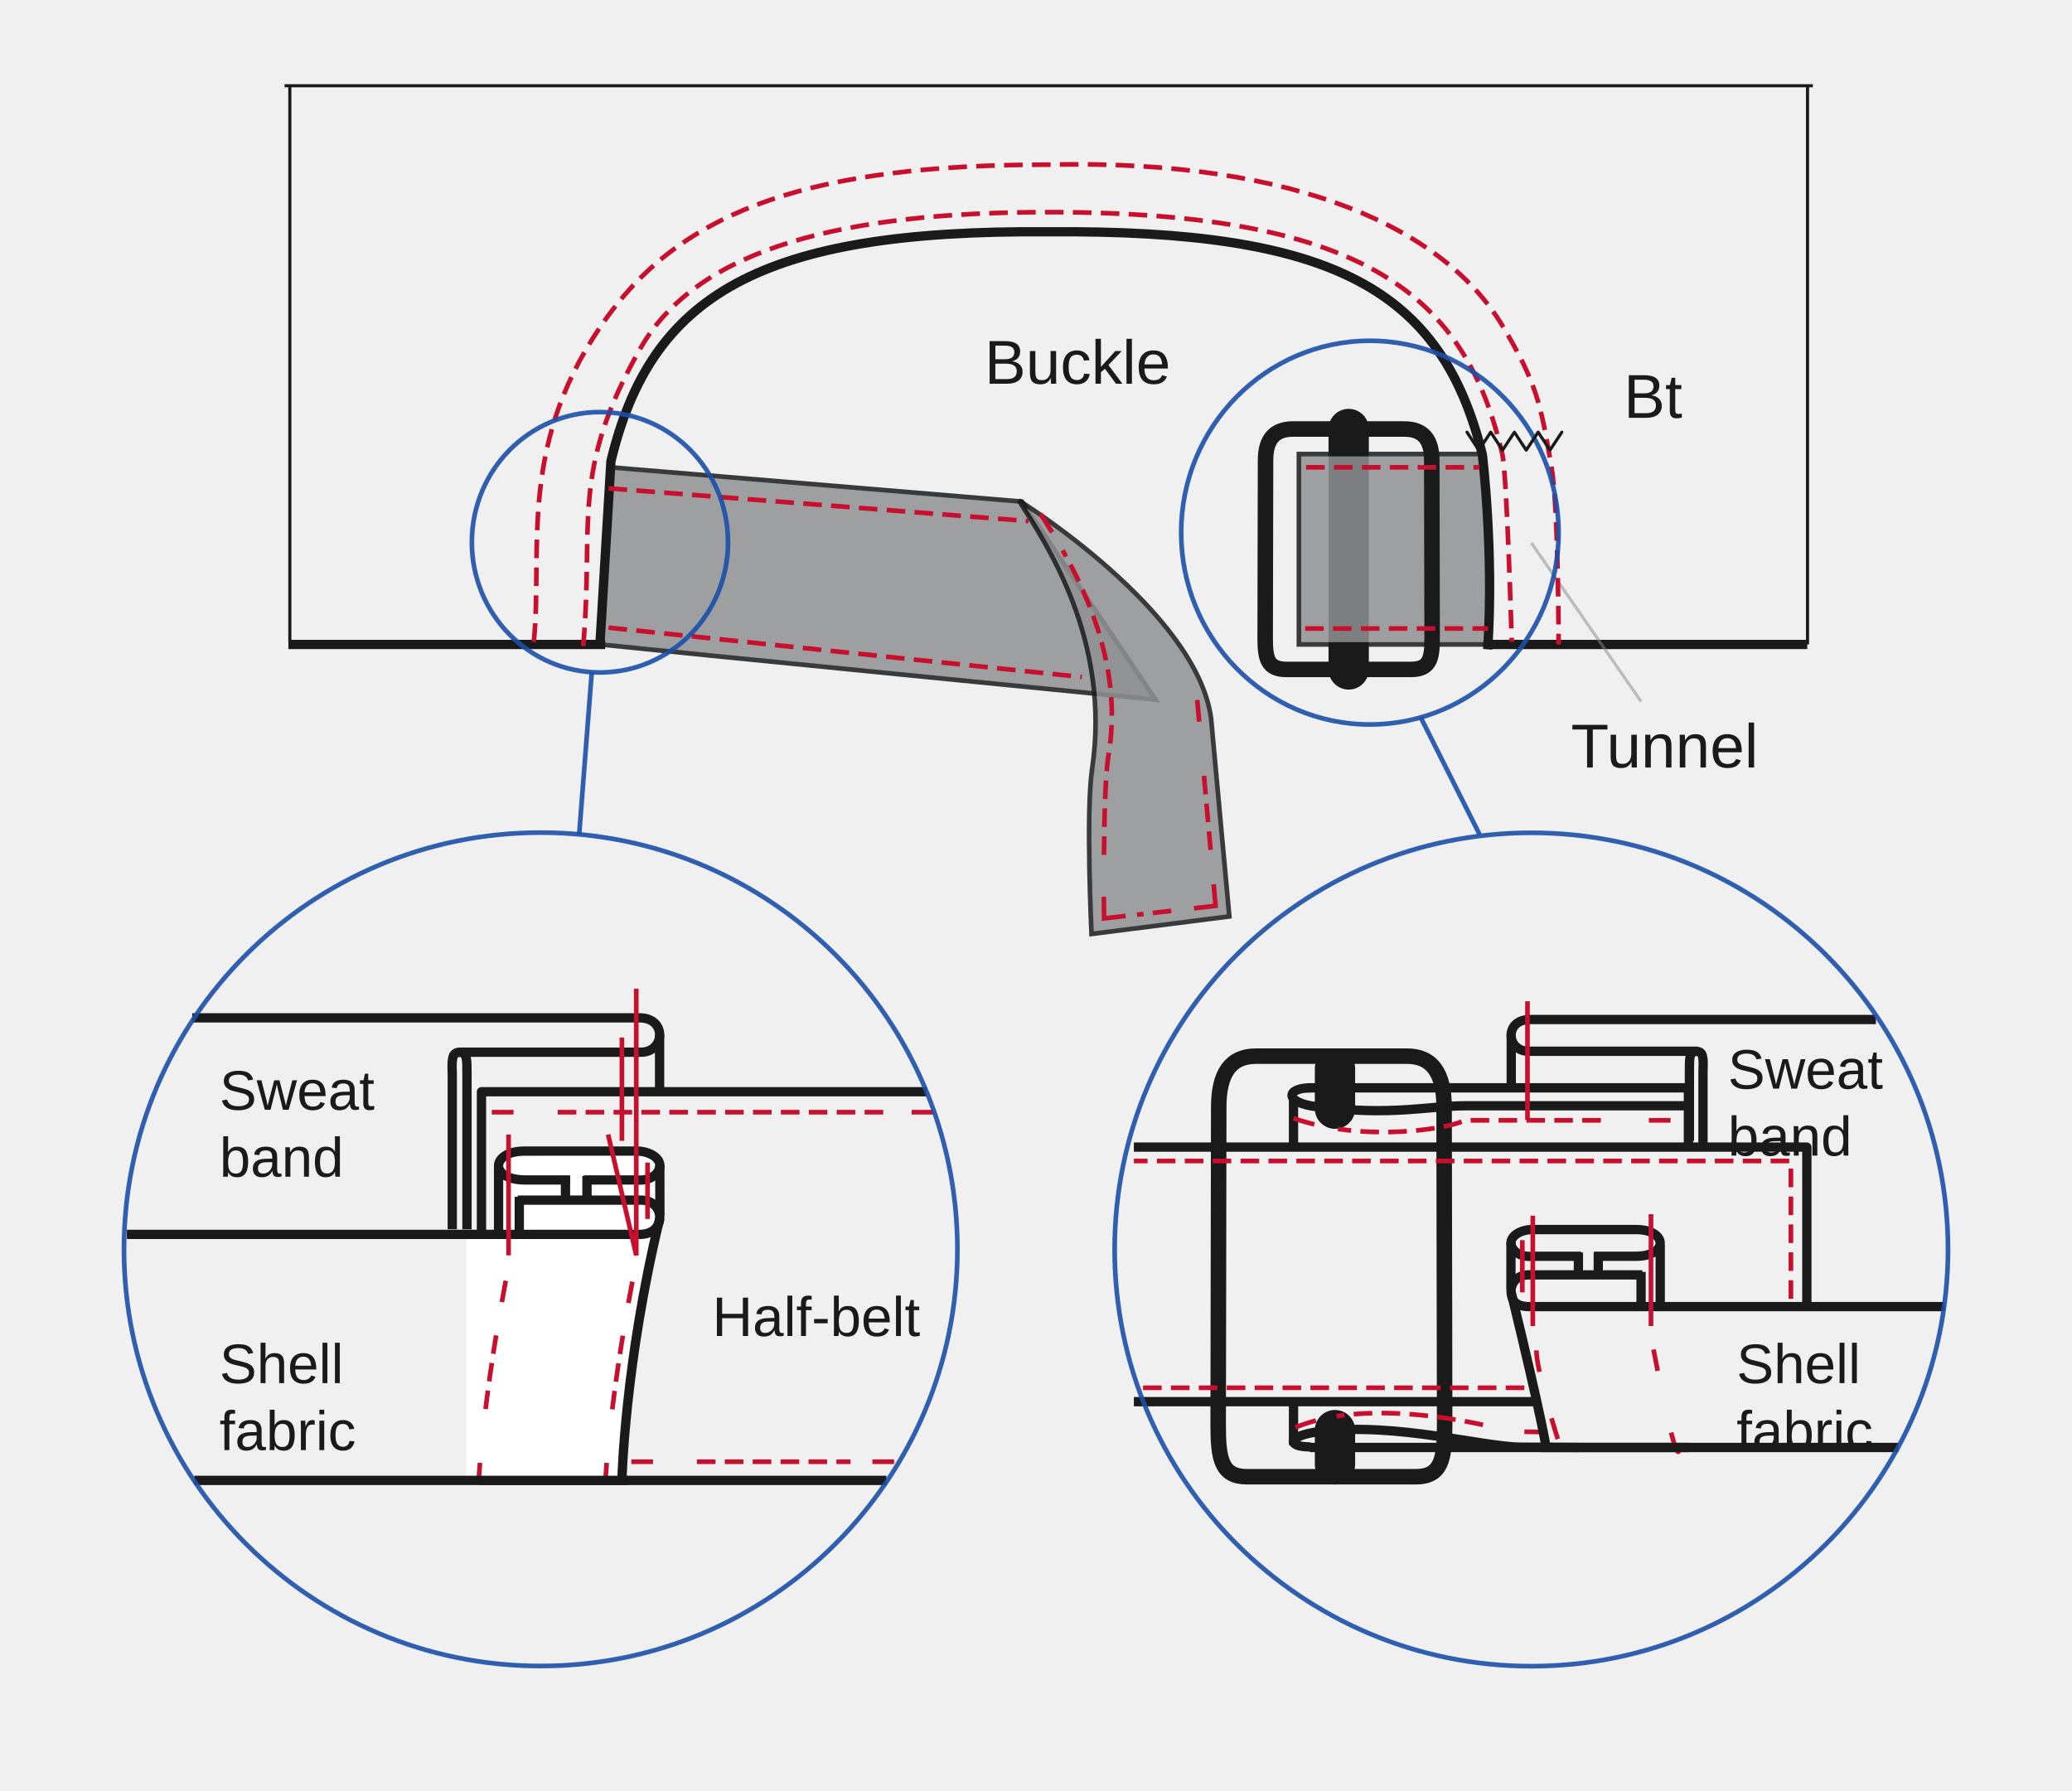
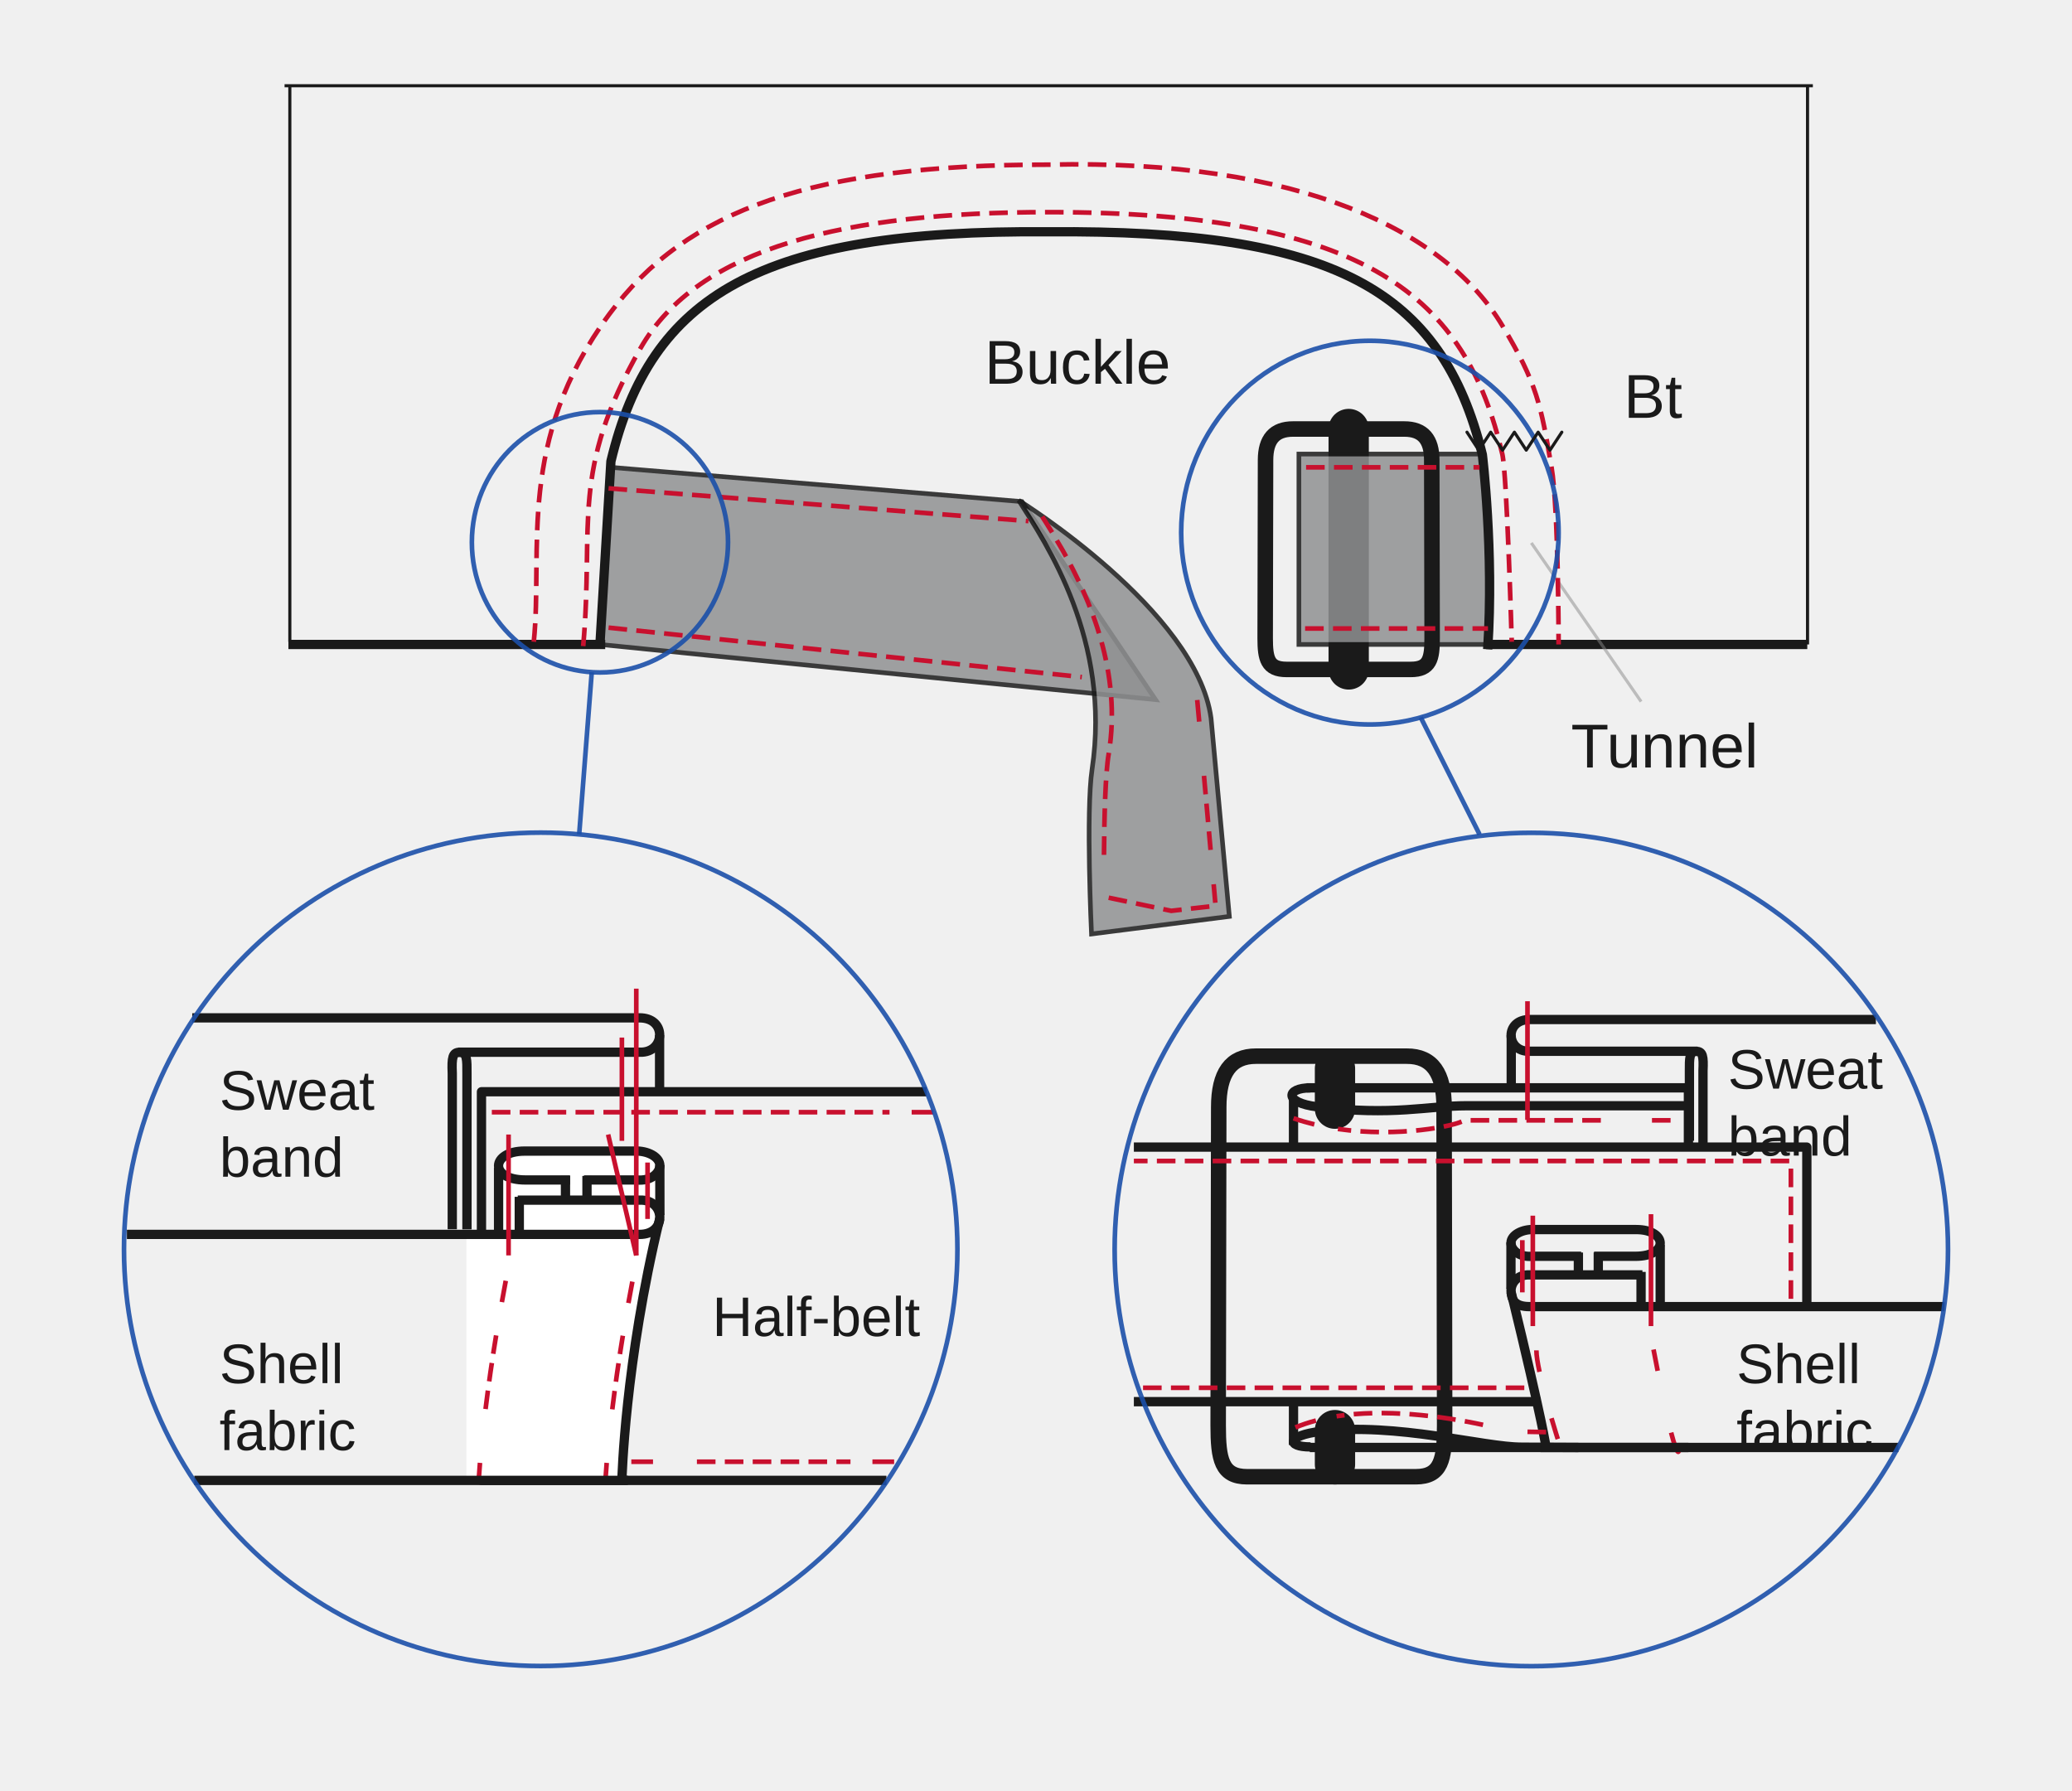
<svg xmlns="http://www.w3.org/2000/svg" viewBox="11.60 0.00 334.21 288.76">
  <g id="role-break_line" data-role="break_line">
    <path d="M 303.15 103.95 L 303.15 13.83" style="stroke:#1A1A1A;stroke-width:0.5;stroke-dasharray:none;fill:none;stroke-linecap:butt;opacity:1" data-role="break_line" data-elem-key="77adea6bac4ff10a" data-group-key="break_line|#1a1a1a|none|0.8|false" />
    <path d="M 304.01 13.83 L 57.50 13.83" style="stroke:#1A1A1A;stroke-width:0.5;stroke-dasharray:none;fill:none;stroke-linecap:butt;opacity:1" data-role="break_line" data-elem-key="9b8b0190c09ba56f" data-group-key="break_line|#1a1a1a|none|0.8|false" />
    <path d="M 58.35 13.83 L 58.35 103.52" style="stroke:#1A1A1A;stroke-width:0.5;stroke-dasharray:none;fill:none;stroke-linecap:butt;opacity:1" data-role="break_line" data-elem-key="9ef40c18319c2f9d" data-group-key="break_line|#1a1a1a|none|0.8|false" />
  </g>
  <g id="role-hw_ring" data-role="hw_ring">
    <path d="M 229.14 69.20 L 229.14 107.98" style="stroke:#1A1A1A;stroke-width:6.5;stroke-dasharray:none;fill:none;stroke-linecap:round;stroke-linejoin:round;opacity:1" data-role="hw_ring" data-elem-key="532f06ce1121a93d" data-group-key="hw_ring|#1a1a1a|none|4.0|false" />
  </g>
  <g id="role-component_half_belt" data-role="component_half_belt">
    <path d="M 197.98 112.85 C 197.98 112.85 117.48 104.91 108.37 103.95 L 110.08 75.38 L 176.44 80.91 L 197.98 112.85 Z" style="stroke:#1A1A1A;stroke-width:0.75;stroke-dasharray:none;fill:#8F9092;opacity:0.85" data-role="component_half_belt" data-elem-key="1e98665d4b8b4e19" data-group-key="fill_white_detail|#1a1a1a|#ffffff|1.5|false" />
    <path d="M 209.89 147.82 L 187.66 150.65 C 187.66 150.65 186.73 130.93 187.75 124.09 C 190.85 103.24 180.40 87.73 175.92 80.71 C 175.92 80.71 204.61 98.49 206.94 115.85 L 209.89 147.82 Z" style="stroke:#1A1A1A;stroke-width:0.75;stroke-dasharray:none;fill:#8F9092;opacity:0.85" data-role="component_half_belt" data-elem-key="ec72924eab080923" data-group-key="fill_white_detail|#1a1a1a|#ffffff|1.5|false" />
  </g>
  <g id="role-stitch_edge" data-role="stitch_edge">
    <path d="M 204.71 112.91 L 205.03 116.40" style="stroke:#C8102E;stroke-width:0.75;stroke-dasharray:none;fill:none;stroke-linecap:butt;opacity:1" data-role="stitch_edge" data-elem-key="0847015b9dc2a24e" data-group-key="stitch_edge|#e02020|none|1.0|false" />
-     <path d="M 207.36 142.63 L 207.67 146.11 L 204.19 146.50" style="stroke:#C8102E;stroke-width:0.75;stroke-dasharray:none;fill:none;stroke-linecap:butt;opacity:1" data-role="stitch_edge" data-elem-key="c3260926e1e86790" data-group-key="stitch_edge|#e02020|none|1.0|false" />
-     <path d="M 193.16 147.74 L 189.68 148.14 C 189.68 148.14 189.66 146.77 189.65 144.64" style="stroke:#C8102E;stroke-width:0.75;stroke-dasharray:none;fill:none;stroke-linecap:butt;opacity:1" data-role="stitch_edge" data-elem-key="d5bfc38f575e0ac9" data-group-key="stitch_edge|#e02020|none|1.0|false" />
-     <path d="M 181.30 85.87 C 180.60 84.73 179.97 83.74 179.44 82.91" style="stroke:#C8102E;stroke-width:0.75;stroke-dasharray:none;fill:none;stroke-linecap:butt;opacity:1" data-role="stitch_edge" data-elem-key="b34bbf278d3db696" data-group-key="stitch_edge|#e02020|none|1.0|false" />
  </g>
  <g id="role-component_half_belt" data-role="component_half_belt">
    <path d="M 221.11 73.24 L 250.68 73.24 C 251.87 80.38 251.81 103.95 251.81 103.95 L 221.11 103.95 L 221.11 73.24 Z" style="stroke:#1A1A1A;stroke-width:0.75;stroke-dasharray:none;fill:#8F9092;opacity:0.85" data-role="component_half_belt" data-elem-key="da86663ff1bf8df6" data-group-key="fill_white_detail|#1a1a1a|#ffffff|1.5|false" />
  </g>
  <g id="role-contour_outer" data-role="contour_outer">
    <path d="M 108.37 103.95 L 110.14 74.41 C 116.55 47.60 134.12 37.01 180.69 37.39 C 226.69 37.02 244.11 46.65 250.70 73.33 C 250.70 73.33 252.60 88.89 251.56 104.73" style="stroke:#1A1A1A;stroke-width:1.5;stroke-dasharray:none;fill:none;stroke-linecap:butt;stroke-linejoin:round;opacity:1" data-role="contour_outer" data-elem-key="44eb392d5f4fa976" data-group-key="contour_outer|#1a1a1a|none|1.5|false" />
    <path d="M 251.30 103.95 L 303.11 103.95" style="stroke:#1A1A1A;stroke-width:1.5;stroke-dasharray:none;fill:none;stroke-linecap:butt;stroke-linejoin:round;opacity:1" data-role="contour_outer" data-elem-key="9bcdccaf17ab0f78" data-group-key="contour_outer|#1a1a1a|none|1.5|false" />
    <path d="M 58.12 103.95 L 109.22 103.95" style="stroke:#1A1A1A;stroke-width:1.5;stroke-dasharray:none;fill:none;stroke-linecap:butt;stroke-linejoin:round;opacity:1" data-role="contour_outer" data-elem-key="5bf1dd48d3c6d5ed" data-group-key="contour_outer|#1a1a1a|none|1.5|false" />
    <path d="M 161.05 176.10 L 89.26 176.10 L 89.26 238.79 L 154.58 238.79" style="stroke:#1A1A1A;stroke-width:1.5;stroke-dasharray:none;fill:none;stroke-linecap:butt;stroke-linejoin:round;opacity:1" data-role="contour_outer" data-elem-key="190b9e2e7cfc1b03" data-group-key="contour_outer|#1a1a1a|none|1.5|false" />
  </g>
  <g id="role-fill_material_mask" data-role="fill_material_mask">
    <path d="M 86.83 238.70 L 111.22 238.38 L 113.53 218.60 L 117.32 196.20 L 117.77 187.55 L 116.24 185.67 L 92.68 186.71 L 92.02 199.37 L 86.83 199.11 L 86.83 238.70 Z" style="stroke:none;stroke-width:0;stroke-dasharray:none;fill:#FFFFFF;opacity:1" data-role="fill_material_mask" data-elem-key="08f49b103c7b36f1" data-group-key="fill_material_mask|none|#ffffff|0.0|false" />
  </g>
  <g id="role-contour_outer" data-role="contour_outer">
    <path d="M 95.11 193.58 L 114.79 193.58 C 117.02 193.49 118.15 195.10 118.01 196.61 C 117.90 197.90 116.85 199.11 114.78 199.11 L 32.07 199.11" style="stroke:#1A1A1A;stroke-width:1.5;stroke-dasharray:none;fill:none;stroke-linecap:butt;stroke-linejoin:round;opacity:1" data-role="contour_outer" data-elem-key="31375d7d61a23afc" data-group-key="contour_outer|#1a1a1a|none|1.5|false" />
    <path d="M 106.28 194.23 L 106.28 189.68" style="stroke:#1A1A1A;stroke-width:1.5;stroke-dasharray:none;fill:none;stroke-linecap:butt;stroke-linejoin:round;opacity:1" data-role="contour_outer" data-elem-key="6c5cafd69b90ba5f" data-group-key="contour_outer|#1a1a1a|none|1.5|false" />
    <path d="M 95.36 199.55 L 95.36 193.05" style="stroke:#1A1A1A;stroke-width:1.5;stroke-dasharray:none;fill:none;stroke-linecap:butt;stroke-linejoin:round;opacity:1" data-role="contour_outer" data-elem-key="37e71d476c87ef5d" data-group-key="contour_outer|#1a1a1a|none|1.5|false" />
    <path d="M 102.81 193.58 L 102.81 189.68" style="stroke:#1A1A1A;stroke-width:1.5;stroke-dasharray:none;fill:none;stroke-linecap:butt;stroke-linejoin:round;opacity:1" data-role="contour_outer" data-elem-key="f27a55b3cef16c84" data-group-key="contour_outer|#1a1a1a|none|1.5|false" />
    <path d="M 103.55 190.33 L 96.35 190.33 C 90.42 190.33 90.78 185.68 96.19 185.67 L 113.97 185.67 C 116.02 185.57 118.03 186.60 118.03 188.00 C 118.03 189.11 116.74 190.56 114.29 190.33 L 105.79 190.33" style="stroke:#1A1A1A;stroke-width:1.5;stroke-dasharray:none;fill:none;stroke-linecap:butt;stroke-linejoin:round;opacity:1" data-role="contour_outer" data-elem-key="492ac75fe40b8cbc" data-group-key="contour_outer|#1a1a1a|none|1.5|false" />
  </g>
  <g id="role-stitch_edge" data-role="stitch_edge">
    <path d="M 116.05 196.62 L 116.05 187.52" style="stroke:#C8102E;stroke-width:0.75;stroke-dasharray:none;fill:none;stroke-linecap:butt;opacity:1" data-role="stitch_edge" data-elem-key="b39bf8b19919f5cb" data-group-key="stitch_edge|#e02020|none|1.0|false" />
    <path d="M 114.23 202.50 L 109.69 183.00" style="stroke:#C8102E;stroke-width:0.75;stroke-dasharray:none;fill:none;stroke-linecap:butt;opacity:1" data-role="stitch_edge" data-elem-key="cfaf755d7ec8850a" data-group-key="stitch_edge|#e02020|none|1.0|false" />
    <path d="M 93.63 202.50 L 93.63 183.00" style="stroke:#C8102E;stroke-width:0.75;stroke-dasharray:none;fill:none;stroke-linecap:butt;opacity:1" data-role="stitch_edge" data-elem-key="c6a9fa740b046fb7" data-group-key="stitch_edge|#e02020|none|1.0|false" />
  </g>
  <g id="role-contour_outer" data-role="contour_outer">
    <path d="M 92.02 199.37 L 92.02 188.37" style="stroke:#1A1A1A;stroke-width:1.5;stroke-dasharray:none;fill:none;stroke-linecap:butt;stroke-linejoin:round;opacity:1" data-role="contour_outer" data-elem-key="2ea316ade0c39cc0" data-group-key="contour_outer|#1a1a1a|none|1.5|false" />
    <path d="M 117.99 175.44 L 117.99 166.95" style="stroke:#1A1A1A;stroke-width:1.5;stroke-dasharray:none;fill:none;stroke-linecap:butt;stroke-linejoin:round;opacity:1" data-role="contour_outer" data-elem-key="d34f477cb692f3cd" data-group-key="contour_outer|#1a1a1a|none|1.5|false" />
    <path d="M 118.04 196.01 L 118.03 187.92" style="stroke:#1A1A1A;stroke-width:1.5;stroke-dasharray:none;fill:none;stroke-linecap:butt;stroke-linejoin:round;opacity:1" data-role="contour_outer" data-elem-key="0a362a0cd1c02ea3" data-group-key="contour_outer|#1a1a1a|none|1.5|false" />
  </g>
  <g id="role-stitch_edge" data-role="stitch_edge">
    <path d="M 109.22 239.45 C 109.22 239.45 109.27 238.24 109.46 235.96" style="stroke:#C8102E;stroke-width:0.75;stroke-dasharray:none;fill:none;stroke-linecap:butt;opacity:1" data-role="stitch_edge" data-elem-key="c4747fdbb8362d3a" data-group-key="stitch_edge|#e02020|none|1.0|false" />
    <path d="M 112.96 210.18 C 113.16 209.06 113.37 207.91 113.60 206.73" style="stroke:#C8102E;stroke-width:0.75;stroke-dasharray:none;fill:none;stroke-linecap:butt;opacity:1" data-role="stitch_edge" data-elem-key="76d89ad99167af16" data-group-key="stitch_edge|#e02020|none|1.0|false" />
    <path d="M 88.78 239.45 C 88.78 239.45 88.83 238.24 89.02 235.96" style="stroke:#C8102E;stroke-width:0.75;stroke-dasharray:none;fill:none;stroke-linecap:butt;opacity:1" data-role="stitch_edge" data-elem-key="f91984bad3a37265" data-group-key="stitch_edge|#e02020|none|1.0|false" />
    <path d="M 92.55 210.03 C 92.75 208.91 92.96 207.76 93.18 206.59" style="stroke:#C8102E;stroke-width:0.75;stroke-dasharray:none;fill:none;stroke-linecap:butt;opacity:1" data-role="stitch_edge" data-elem-key="6487f181e0818583" data-group-key="stitch_edge|#e02020|none|1.0|false" />
  </g>
  <g id="role-contour_outer" data-role="contour_outer">
    <path d="M 42.94 238.79 L 112.88 238.79" style="stroke:#1A1A1A;stroke-width:1.5;stroke-dasharray:none;fill:none;stroke-linecap:butt;stroke-linejoin:round;opacity:1" data-role="contour_outer" data-elem-key="aaa43da5ba561302" data-group-key="contour_outer|#1a1a1a|none|1.5|false" />
    <path d="M 111.91 238.79 C 111.91 238.79 112.37 219.76 118.02 196.54" style="stroke:#1A1A1A;stroke-width:1.5;stroke-dasharray:none;fill:none;stroke-linecap:butt;stroke-linejoin:round;opacity:1" data-role="contour_outer" data-elem-key="24f0f8a6b8b8a36b" data-group-key="contour_outer|#1a1a1a|none|1.5|false" />
    <path d="M 84.55 198.28 L 84.55 173.11 C 84.44 170.60 84.60 169.72 85.74 169.74 C 86.97 169.76 86.92 170.95 86.92 173.13 L 86.92 198.30" style="stroke:#1A1A1A;stroke-width:1.5;stroke-dasharray:none;fill:none;stroke-linecap:butt;stroke-linejoin:round;opacity:1" data-role="contour_outer" data-elem-key="d33fea4765499303" data-group-key="contour_outer|#1a1a1a|none|1.5|false" />
    <path d="M 85.50 169.72 L 114.77 169.72 C 117.00 169.81 118.13 168.19 117.99 166.68 C 117.88 165.40 116.84 164.18 114.76 164.18 L 42.61 164.18" style="stroke:#1A1A1A;stroke-width:1.5;stroke-dasharray:none;fill:none;stroke-linecap:butt;stroke-linejoin:round;opacity:1" data-role="contour_outer" data-elem-key="fa073d093071c4f2" data-group-key="contour_outer|#1a1a1a|none|1.5|false" />
  </g>
  <g id="role-stitch_edge" data-role="stitch_edge">
    <path d="M 114.23 202.50 L 114.23 159.47" style="stroke:#C8102E;stroke-width:0.75;stroke-dasharray:none;fill:none;stroke-linecap:butt;opacity:1" data-role="stitch_edge" data-elem-key="7ce2a58eeb6db3a6" data-group-key="stitch_edge|#e02020|none|1.0|false" />
    <path d="M 111.91 184.02 L 111.91 167.36" style="stroke:#C8102E;stroke-width:0.75;stroke-dasharray:none;fill:none;stroke-linecap:butt;opacity:1" data-role="stitch_edge" data-elem-key="5a3a5b9550fa2fec" data-group-key="stitch_edge|#e02020|none|1.0|false" />
  </g>
  <g id="role-contour_outer" data-role="contour_outer">
    <path d="M 283.94 233.48 L 222.87 233.48" style="stroke:#1A1A1A;stroke-width:1.5;stroke-dasharray:none;fill:none;stroke-linecap:butt;stroke-linejoin:round;opacity:1" data-role="contour_outer" data-elem-key="7136e2fdc382121c" data-group-key="contour_outer|#1a1a1a|none|1.5|false" />
    <path d="M 222.36 175.47 L 283.94 175.47 L 283.94 184.48" style="stroke:#1A1A1A;stroke-width:1.5;stroke-dasharray:none;fill:none;stroke-linecap:butt;stroke-linejoin:round;opacity:1" data-role="contour_outer" data-elem-key="96669b195c27c765" data-group-key="contour_outer|#1a1a1a|none|1.5|false" />
    <path d="M 222.99 175.47 C 218.99 175.47 218.67 177.88 224.06 178.53 C 236.41 180.02 241.87 178.36 248.17 178.36 L 283.94 178.36" style="stroke:#1A1A1A;stroke-width:1.5;stroke-dasharray:none;fill:none;stroke-linecap:butt;stroke-linejoin:round;opacity:1" data-role="contour_outer" data-elem-key="81d212d801f0d2e4" data-group-key="contour_outer|#1a1a1a|none|1.5|false" />
    <path d="M 220.24 185.03 L 220.24 176.93" style="stroke:#1A1A1A;stroke-width:1.5;stroke-dasharray:none;fill:none;stroke-linecap:butt;stroke-linejoin:round;opacity:1" data-role="contour_outer" data-elem-key="a547dda38082375f" data-group-key="contour_outer|#1a1a1a|none|1.5|false" />
    <path d="M 220.24 233.08 L 220.24 226.03" style="stroke:#1A1A1A;stroke-width:1.5;stroke-dasharray:none;fill:none;stroke-linecap:butt;stroke-linejoin:round;opacity:1" data-role="contour_outer" data-elem-key="33c0016704adb756" data-group-key="contour_outer|#1a1a1a|none|1.5|false" />
    <path d="M 222.99 233.39 C 219.00 233.39 219.20 231.54 224.59 230.89 C 236.94 229.41 250.85 233.44 257.15 233.44 L 266.19 233.48" style="stroke:#1A1A1A;stroke-width:1.5;stroke-dasharray:none;fill:none;stroke-linecap:butt;stroke-linejoin:round;opacity:1" data-role="contour_outer" data-elem-key="3cb613649a9e6429" data-group-key="contour_outer|#1a1a1a|none|1.5|false" />
    <path d="M 276.52 205.64 L 258.32 205.64 C 256.26 205.56 255.21 207.06 255.34 208.45 C 255.44 209.64 255.90 210.76 258.32 210.76 L 325.25 210.76" style="stroke:#1A1A1A;stroke-width:1.5;stroke-dasharray:none;fill:none;stroke-linecap:butt;stroke-linejoin:round;opacity:1" data-role="contour_outer" data-elem-key="803df575f1fe94ee" data-group-key="contour_outer|#1a1a1a|none|1.5|false" />
    <path d="M 266.19 206.24 L 266.19 202.03" style="stroke:#1A1A1A;stroke-width:1.5;stroke-dasharray:none;fill:none;stroke-linecap:butt;stroke-linejoin:round;opacity:1" data-role="contour_outer" data-elem-key="32605953e866f53f" data-group-key="contour_outer|#1a1a1a|none|1.5|false" />
    <path d="M 276.30 211.17 L 276.30 205.16" style="stroke:#1A1A1A;stroke-width:1.5;stroke-dasharray:none;fill:none;stroke-linecap:butt;stroke-linejoin:round;opacity:1" data-role="contour_outer" data-elem-key="c8e0b22311e72b20" data-group-key="contour_outer|#1a1a1a|none|1.5|false" />
    <path d="M 269.40 205.64 L 269.40 202.03" style="stroke:#1A1A1A;stroke-width:1.5;stroke-dasharray:none;fill:none;stroke-linecap:butt;stroke-linejoin:round;opacity:1" data-role="contour_outer" data-elem-key="c1fab62a66b17219" data-group-key="contour_outer|#1a1a1a|none|1.5|false" />
    <path d="M 268.72 202.64 L 275.38 202.64 C 280.86 202.64 280.54 198.33 275.52 198.33 L 259.08 198.33 C 257.18 198.23 255.32 199.19 255.32 200.48 C 255.32 201.51 256.51 202.85 258.78 202.64 L 266.64 202.64" style="stroke:#1A1A1A;stroke-width:1.5;stroke-dasharray:none;fill:none;stroke-linecap:butt;stroke-linejoin:round;opacity:1" data-role="contour_outer" data-elem-key="93ad222417bff6ca" data-group-key="contour_outer|#1a1a1a|none|1.5|false" />
  </g>
  <g id="role-stitch_edge" data-role="stitch_edge">
    <path d="M 257.15 208.46 L 257.15 200.04" style="stroke:#C8102E;stroke-width:0.75;stroke-dasharray:none;fill:none;stroke-linecap:butt;opacity:1" data-role="stitch_edge" data-elem-key="1271359ea5657724" data-group-key="stitch_edge|#e02020|none|1.0|false" />
    <path d="M 277.90 213.90 L 277.90 195.85" style="stroke:#C8102E;stroke-width:0.75;stroke-dasharray:none;fill:none;stroke-linecap:butt;opacity:1" data-role="stitch_edge" data-elem-key="c7d76a1d9550ed3d" data-group-key="stitch_edge|#e02020|none|1.0|false" />
  </g>
  <g id="role-contour_outer" data-role="contour_outer">
    <path d="M 279.39 211.00 L 279.39 200.82" style="stroke:#1A1A1A;stroke-width:1.5;stroke-dasharray:none;fill:none;stroke-linecap:butt;stroke-linejoin:round;opacity:1" data-role="contour_outer" data-elem-key="8d7ba9429b0cf1ae" data-group-key="contour_outer|#1a1a1a|none|1.5|false" />
    <path d="M 255.36 174.86 L 255.36 167.01" style="stroke:#1A1A1A;stroke-width:1.5;stroke-dasharray:none;fill:none;stroke-linecap:butt;stroke-linejoin:round;opacity:1" data-role="contour_outer" data-elem-key="f48d242fd95bd569" data-group-key="contour_outer|#1a1a1a|none|1.5|false" />
    <path d="M 255.31 207.90 L 255.32 200.41" style="stroke:#1A1A1A;stroke-width:1.5;stroke-dasharray:none;fill:none;stroke-linecap:butt;stroke-linejoin:round;opacity:1" data-role="contour_outer" data-elem-key="ffb8f12f743acaa9" data-group-key="contour_outer|#1a1a1a|none|1.5|false" />
  </g>
  <g id="role-stitch_edge" data-role="stitch_edge">
    <path d="M 262.87 232.12 C 262.87 232.12 262.42 230.72 261.85 228.76" style="stroke:#C8102E;stroke-width:0.75;stroke-dasharray:none;fill:none;stroke-linecap:butt;opacity:1" data-role="stitch_edge" data-elem-key="2b2f1bd9fca6fc81" data-group-key="stitch_edge|#e02020|none|1.0|false" />
    <path d="M 259.92 221.28 C 259.62 219.87 259.42 218.63 259.42 217.82" style="stroke:#C8102E;stroke-width:0.75;stroke-dasharray:none;fill:none;stroke-linecap:butt;opacity:1" data-role="stitch_edge" data-elem-key="62f94c877f3a9731" data-group-key="stitch_edge|#e02020|none|1.0|false" />
    <path d="M 282.38 234.08 C 282.38 234.08 282.19 235.06 281.15 231.08" style="stroke:#C8102E;stroke-width:0.75;stroke-dasharray:none;fill:none;stroke-linecap:butt;opacity:1" data-role="stitch_edge" data-elem-key="c7f3692c0b6d87da" data-group-key="stitch_edge|#e02020|none|1.0|false" />
    <path d="M 278.98 221.12 C 278.77 220.06 278.55 218.92 278.31 217.68" style="stroke:#C8102E;stroke-width:0.75;stroke-dasharray:none;fill:none;stroke-linecap:butt;opacity:1" data-role="stitch_edge" data-elem-key="8bc0f1d3bfce5fbd" data-group-key="stitch_edge|#e02020|none|1.0|false" />
-     <path d="M 281.06 180.71 L 277.56 180.71" style="stroke:#C8102E;stroke-width:0.75;stroke-dasharray:none;fill:none;stroke-linecap:butt;opacity:1" data-role="stitch_edge" data-elem-key="d4802b702cce89df" data-group-key="stitch_edge|#e02020|none|1.0|false" />
    <path d="M 223.60 181.37 C 222.47 181.09 221.34 180.76 220.24 180.38" style="stroke:#C8102E;stroke-width:0.75;stroke-dasharray:none;fill:none;stroke-linecap:butt;opacity:1" data-role="stitch_edge" data-elem-key="fbe1262ff7600c2b" data-group-key="stitch_edge|#e02020|none|1.0|false" />
-     <path d="M 260.98 231.00 L 257.48 230.94" style="stroke:#C8102E;stroke-width:0.75;stroke-dasharray:none;fill:none;stroke-linecap:butt;opacity:1" data-role="stitch_edge" data-elem-key="439748c5af851e39" data-group-key="stitch_edge|#e02020|none|1.0|false" />
    <path d="M 223.86 229.14 C 222.71 229.44 221.60 229.81 220.55 230.25" style="stroke:#C8102E;stroke-width:0.75;stroke-dasharray:none;fill:none;stroke-linecap:butt;opacity:1" data-role="stitch_edge" data-elem-key="f4ce40fb72e392b7" data-group-key="stitch_edge|#e02020|none|1.0|false" />
  </g>
  <g id="role-contour_outer" data-role="contour_outer">
    <path d="M 317.80 233.48 L 260.08 233.48" style="stroke:#1A1A1A;stroke-width:1.5;stroke-dasharray:none;fill:none;stroke-linecap:butt;stroke-linejoin:round;opacity:1" data-role="contour_outer" data-elem-key="7a8103b25d9b0a69" data-group-key="contour_outer|#1a1a1a|none|1.5|false" />
    <path d="M 260.98 233.48 C 260.98 233.48 260.55 229.87 255.33 208.38" style="stroke:#1A1A1A;stroke-width:1.5;stroke-dasharray:none;fill:none;stroke-linecap:butt;stroke-linejoin:round;opacity:1" data-role="contour_outer" data-elem-key="0a8e25bd9ab59e8c" data-group-key="contour_outer|#1a1a1a|none|1.5|false" />
    <path d="M 286.29 184.99 L 286.29 172.70 C 286.40 170.39 286.25 169.57 285.20 169.59 C 284.06 169.61 284.10 170.71 284.10 172.72 L 284.10 184.01" style="stroke:#1A1A1A;stroke-width:1.5;stroke-dasharray:none;fill:none;stroke-linecap:butt;stroke-linejoin:round;opacity:1" data-role="contour_outer" data-elem-key="256fd36b740300ad" data-group-key="contour_outer|#1a1a1a|none|1.5|false" />
    <path d="M 285.42 169.57 L 258.34 169.57 C 256.27 169.65 255.23 168.16 255.35 166.76 C 255.46 165.57 256.42 164.45 258.34 164.45 L 314.18 164.45" style="stroke:#1A1A1A;stroke-width:1.5;stroke-dasharray:none;fill:none;stroke-linecap:butt;stroke-linejoin:round;opacity:1" data-role="contour_outer" data-elem-key="fae644d3d2201754" data-group-key="contour_outer|#1a1a1a|none|1.5|false" />
  </g>
  <g id="role-stitch_edge" data-role="stitch_edge">
    <path d="M 258.84 213.90 L 258.84 196.09" style="stroke:#C8102E;stroke-width:0.75;stroke-dasharray:none;fill:none;stroke-linecap:butt;opacity:1" data-role="stitch_edge" data-elem-key="01d3c8f2a25baceb" data-group-key="stitch_edge|#e02020|none|1.0|false" />
    <path d="M 257.98 180.64 L 257.98 161.50" style="stroke:#C8102E;stroke-width:0.75;stroke-dasharray:none;fill:none;stroke-linecap:butt;opacity:1" data-role="stitch_edge" data-elem-key="71aeb87cf039763f" data-group-key="stitch_edge|#e02020|none|1.0|false" />
-     <path d="M 90.93 179.40 L 94.43 179.40" style="stroke:#C8102E;stroke-width:0.75;stroke-dasharray:none;fill:none;stroke-linecap:butt;opacity:1" data-role="stitch_edge" data-elem-key="d6b0d5500736616e" data-group-key="stitch_edge|#e02020|none|1.0|false" />
    <path d="M 158.65 179.40 L 162.15 179.40" style="stroke:#C8102E;stroke-width:0.75;stroke-dasharray:none;fill:none;stroke-linecap:butt;opacity:1" data-role="stitch_edge" data-elem-key="e185e1ab93eae2d5" data-group-key="stitch_edge|#e02020|none|1.0|false" />
    <path d="M 113.43 235.78 L 116.93 235.78" style="stroke:#C8102E;stroke-width:0.75;stroke-dasharray:none;fill:none;stroke-linecap:butt;opacity:1" data-role="stitch_edge" data-elem-key="77c59b7244d986ce" data-group-key="stitch_edge|#e02020|none|1.0|false" />
    <path d="M 152.32 235.78 L 155.82 235.78" style="stroke:#C8102E;stroke-width:0.75;stroke-dasharray:none;fill:none;stroke-linecap:butt;opacity:1" data-role="stitch_edge" data-elem-key="8e93f886ec45ab36" data-group-key="stitch_edge|#e02020|none|1.0|false" />
  </g>
  <g id="role-fill_interlining" data-role="fill_interlining">
    <path d="M 258.60 87.57 L 276.31 113.17 Z" style="stroke:#888888;stroke-width:0.5;stroke-dasharray:none;fill:#DDDDDD;opacity:0.5" data-role="fill_interlining" data-elem-key="32e12adc78b72370" data-group-key="fill_interlining|#1a1a1a|#1a1a1a|0.8|false" />
  </g>
  <g id="role-seam_line" data-role="seam_line">
    <path d="M 239.18 107.98 C 242.21 107.97 242.61 106.27 242.60 102.95 L 242.54 74.19 C 242.54 70.88 241.12 69.19 238.10 69.20 L 220.18 69.20 C 217.15 69.19 215.74 70.88 215.73 74.19 L 215.67 102.95 C 215.67 106.27 216.07 107.97 219.10 107.98 L 239.18 107.98" style="stroke:#1A1A1A;stroke-width:2.5;stroke-dasharray:none;fill:none;stroke-linecap:butt;opacity:1" data-role="seam_line" data-elem-key="9ebefe39eab7c8a0" data-group-key="seam_line|#1a1a1a|none|4.0|false" />
  </g>
  <g id="role-hw_ring" data-role="hw_ring">
    <path d="M 226.93 172.36 L 226.93 178.83" style="stroke:#1A1A1A;stroke-width:6.5;stroke-dasharray:none;fill:none;stroke-linecap:round;stroke-linejoin:round;opacity:1" data-role="hw_ring" data-elem-key="0c40bba6068be71e" data-group-key="hw_ring|#1a1a1a|none|5.0|false" />
    <path d="M 226.93 230.68 L 226.93 236.20" style="stroke:#1A1A1A;stroke-width:6.5;stroke-dasharray:none;fill:none;stroke-linecap:round;stroke-linejoin:round;opacity:1" data-role="hw_ring" data-elem-key="c9bc7d64cb80ddc4" data-group-key="hw_ring|#1a1a1a|none|5.0|false" />
  </g>
  <g id="role-contour_outer" data-role="contour_outer">
    <path d="M 194.49 185.03 L 303.04 185.03 L 303.04 210.11" style="stroke:#1A1A1A;stroke-width:1.5;stroke-dasharray:none;fill:none;stroke-linecap:butt;stroke-linejoin:round;opacity:1" data-role="contour_outer" data-elem-key="865db5baeca720ef" data-group-key="contour_outer|#1a1a1a|none|1.5|false" />
    <path d="M 194.49 226.09 L 260.04 226.09" style="stroke:#1A1A1A;stroke-width:1.5;stroke-dasharray:none;fill:none;stroke-linecap:butt;stroke-linejoin:round;opacity:1" data-role="contour_outer" data-elem-key="40816edffe0667d8" data-group-key="contour_outer|#1a1a1a|none|1.5|false" />
  </g>
  <g id="role-seam_line" data-role="seam_line">
    <path d="M 239.97 238.20 C 244.08 238.19 244.62 235.39 244.62 229.93 L 244.53 178.58 C 244.53 173.12 242.61 170.34 238.51 170.36 L 214.21 170.36 C 210.10 170.34 208.18 173.12 208.18 178.58 L 208.09 229.93 C 208.09 235.39 208.63 238.19 212.74 238.20 L 239.97 238.20" style="stroke:#1A1A1A;stroke-width:2.5;stroke-dasharray:none;fill:none;stroke-linecap:butt;opacity:1" data-role="seam_line" data-elem-key="b161a8522f16c44b" data-group-key="seam_line|#1a1a1a|none|5.0|false" />
  </g>
  <g id="role-stitch_thru" data-role="stitch_thru">
    <path d="M 222.27 75.38 L 250.25 75.38" style="stroke:#C8102E;stroke-width:0.75;stroke-dasharray:3 1.5;fill:none;stroke-linecap:butt;opacity:1" data-role="stitch_thru" data-elem-key="1d71f745e2e55974" data-group-key="stitch_thru|#e02020|none|1.0|true" />
    <path d="M 222.11 101.38 L 251.61 101.38" style="stroke:#C8102E;stroke-width:0.75;stroke-dasharray:3 1.5;fill:none;stroke-linecap:butt;opacity:1" data-role="stitch_thru" data-elem-key="a26df259bbc49b1f" data-group-key="stitch_thru|#e02020|none|1.0|true" />
-     <path d="M 200.52 146.92 L 195.00 147.54" style="stroke:#C8102E;stroke-width:0.75;stroke-dasharray:3 1.5;fill:none;stroke-linecap:butt;opacity:1" data-role="stitch_thru" data-elem-key="14432f569d76fca6" data-group-key="stitch_thru|#e02020|none|1.0|true" />
-     <path d="M 101.56 179.40 L 155.08 179.40" style="stroke:#C8102E;stroke-width:0.75;stroke-dasharray:3 1.5;fill:none;stroke-linecap:butt;opacity:1" data-role="stitch_thru" data-elem-key="b617f61087d31290" data-group-key="stitch_thru|#e02020|none|1.0|true" />
+     <path d="M 90.93 179.40 L 155.08 179.40" style="stroke:#C8102E;stroke-width:0.75;stroke-dasharray:3 1.5;fill:none;stroke-linecap:butt;opacity:1" data-role="stitch_thru" data-elem-key="d6b0d5500736616e" data-elem-keys="d6b0d5500736616e,b617f61087d31290" data-group-key="stitch_edge|#e02020|none|1.0|false" data-group-keys="stitch_edge|#e02020|none|1.0|false,stitch_thru|#e02020|none|1.0|true" />
+     <path d="M 281.06 180.71 L 277.56 180.71" style="stroke:#C8102E;stroke-width:0.75;stroke-dasharray:3 1.5;fill:none;stroke-linecap:butt;opacity:1" data-role="stitch_thru" data-elem-key="d4802b702cce89df" data-group-key="stitch_edge|#e02020|none|1.0|false" />
    <path d="M 257.47 223.85 L 194.49 223.85" style="stroke:#C8102E;stroke-width:0.75;stroke-dasharray:3 1.5;fill:none;stroke-linecap:butt;opacity:1" data-role="stitch_thru" data-elem-key="61776c9c6f6e588f" data-group-key="stitch_thru|#e02020|none|1.0|true" />
+     <path d="M 260.98 231.00 L 257.48 230.94" style="stroke:#C8102E;stroke-width:0.75;stroke-dasharray:3 1.5;fill:none;stroke-linecap:butt;opacity:1" data-role="stitch_thru" data-elem-key="439748c5af851e39" data-group-key="stitch_edge|#e02020|none|1.0|false" />
    <path d="M 124.01 235.78 L 148.78 235.78" style="stroke:#C8102E;stroke-width:0.75;stroke-dasharray:3 1.5;fill:none;stroke-linecap:butt;opacity:1" data-role="stitch_thru" data-elem-key="2be2f61cedf2b3f6" data-group-key="stitch_thru|#e02020|none|1.0|true" />
    <path d="M 205.80 125.14 L 206.97 138.26" style="stroke:#C8102E;stroke-width:0.75;stroke-dasharray:3 1.5;fill:none;stroke-linecap:butt;opacity:1" data-role="stitch_thru" data-elem-key="54ffa84f5710dcc9" data-group-key="stitch_thru|#e02020|none|1.0|true" />
-     <path d="M 189.67 137.89 C 189.72 131.85 189.89 124.78 190.43 121.60 C 192.60 108.52 187.39 96.52 183.01 88.78" style="stroke:#C8102E;stroke-width:0.75;stroke-dasharray:3 1.5;fill:none;stroke-linecap:butt;opacity:1" data-role="stitch_thru" data-elem-key="165d47b0a6e2df17" data-group-key="stitch_thru|#e02020|none|1.0|true" />
+     <path d="M 207.36 142.63 L 207.67 146.11 L 204.19 146.50 L 200.52 146.92 L 189.65 144.64" style="stroke:#C8102E;stroke-width:0.75;stroke-dasharray:3 1.5;fill:none;stroke-linecap:butt;opacity:1" data-role="stitch_thru" data-elem-key="c3260926e1e86790" data-elem-keys="c3260926e1e86790,14432f569d76fca6,d5bfc38f575e0ac9" data-group-key="stitch_edge|#e02020|none|1.0|false" data-group-keys="stitch_edge|#e02020|none|1.0|false,stitch_thru|#e02020|none|1.0|true" />
+     <path d="M 189.67 137.89 C 189.72 131.85 189.89 124.78 190.43 121.60 C 192.60 108.52 187.39 96.52 183.01 88.78 L 181.30 85.87 C 180.60 84.73 179.97 83.74 179.44 82.91" style="stroke:#C8102E;stroke-width:0.75;stroke-dasharray:3 1.5;fill:none;stroke-linecap:butt;opacity:1" data-role="stitch_thru" data-elem-key="165d47b0a6e2df17" data-elem-keys="165d47b0a6e2df17,b34bbf278d3db696" data-group-key="stitch_thru|#e02020|none|1.0|true" data-group-keys="stitch_thru|#e02020|none|1.0|true,stitch_edge|#e02020|none|1.0|false" />
    <path d="M 109.76 78.77 L 177.49 84.05" style="stroke:#C8102E;stroke-width:0.75;stroke-dasharray:3 1.5;fill:none;stroke-linecap:butt;opacity:1" data-role="stitch_thru" data-elem-key="2a92dfd345d8fcd5" data-group-key="stitch_thru|#e02020|none|1.0|true" />
    <path d="M 109.76 101.24 L 186.10 109.21" style="stroke:#C8102E;stroke-width:0.75;stroke-dasharray:3 1.5;fill:none;stroke-linecap:butt;opacity:1" data-role="stitch_thru" data-elem-key="409987efe053bb13" data-group-key="stitch_thru|#e02020|none|1.0|true" />
    <path d="M 105.67 104.22 C 107.44 84.11 103.53 76.16 114.90 56.19 C 124.23 39.82 148.21 34.22 180.69 34.22 C 232.30 34.22 248.05 47.98 253.92 73.24 C 254.67 76.48 255.44 103.52 255.44 103.52" style="stroke:#C8102E;stroke-width:0.75;stroke-dasharray:3 1.5;fill:none;stroke-linecap:butt;opacity:1" data-role="stitch_thru" data-elem-key="a4ad7b257f39fcb2" data-group-key="stitch_thru|#e02020|none|1.0|true" />
    <path d="M 97.70 103.52 C 99.22 88.62 94.80 71.17 109.87 50.69 C 122.34 33.74 142.88 26.56 180.69 26.56 C 221.49 25.62 244.86 37.38 253.92 52.51 C 259.55 61.91 260.14 65.31 261.86 75.38 C 262.99 82.01 263.00 103.95 263.00 103.95" style="stroke:#C8102E;stroke-width:0.75;stroke-dasharray:3 1.5;fill:none;stroke-linecap:butt;opacity:1" data-role="stitch_thru" data-elem-key="5836037f7f0c567c" data-group-key="stitch_thru|#e02020|none|1.0|true" />
    <path d="M 110.36 227.33 C 110.80 223.74 111.40 219.42 112.22 214.46" style="stroke:#C8102E;stroke-width:0.75;stroke-dasharray:3 1.5;fill:none;stroke-linecap:butt;opacity:1" data-role="stitch_thru" data-elem-key="3b0ca13b6136f654" data-group-key="stitch_thru|#e02020|none|1.0|true" />
    <path d="M 89.92 227.28 C 90.36 223.67 90.97 219.32 91.80 214.34" style="stroke:#C8102E;stroke-width:0.75;stroke-dasharray:3 1.5;fill:none;stroke-linecap:butt;opacity:1" data-role="stitch_thru" data-elem-key="f2e5a650e956429e" data-group-key="stitch_thru|#e02020|none|1.0|true" />
    <path d="M 269.81 180.71 L 247.77 180.71 C 246.46 181.63 237.13 183.51 227.41 182.10" style="stroke:#C8102E;stroke-width:0.75;stroke-dasharray:3 1.5;fill:none;stroke-linecap:butt;opacity:1" data-role="stitch_thru" data-elem-key="c76b06ff441d7957" data-group-key="stitch_thru|#e02020|none|1.0|true" />
    <path d="M 250.81 229.83 C 243.89 228.35 234.92 227.24 227.19 228.44" style="stroke:#C8102E;stroke-width:0.75;stroke-dasharray:3 1.5;fill:none;stroke-linecap:butt;opacity:1" data-role="stitch_thru" data-elem-key="4cb3fb971b45e505" data-group-key="stitch_thru|#e02020|none|1.0|true" />
    <path d="M 300.47 209.50 L 300.47 187.27 L 194.49 187.27" style="stroke:#C8102E;stroke-width:0.75;stroke-dasharray:3 1.5;fill:none;stroke-linecap:butt;opacity:1" data-role="stitch_thru" data-elem-key="97dbd70ca76c1145" data-group-key="stitch_thru|#e02020|none|1.0|true" />
  </g>
  <g id="role-callout_zoom" data-role="callout_zoom">
    <path d="M 31.60 201.51 C 31.60 238.63 61.70 268.73 98.81 268.73 C 135.93 268.73 166.03 238.63 166.03 201.51 C 166.03 164.40 135.93 134.30 98.81 134.30 C 61.70 134.30 31.60 164.40 31.60 201.51" style="stroke:#1B4FA8;stroke-width:0.75;stroke-dasharray:none;fill:none;stroke-linecap:butt;opacity:0.9" data-role="callout_zoom" data-elem-key="0a48498a0ea23ff2" data-group-key="callout_zoom|#1b4fa8|none|1.0|false" />
    <path d="M 87.71 87.47 C 87.71 99.07 96.96 108.47 108.37 108.47 C 119.78 108.47 129.03 99.07 129.03 87.47 C 129.03 75.87 119.78 66.47 108.37 66.47 C 96.96 66.47 87.71 75.87 87.71 87.47" style="stroke:#1B4FA8;stroke-width:0.75;stroke-dasharray:none;fill:none;stroke-linecap:butt;opacity:0.9" data-role="callout_zoom" data-elem-key="7d9c3284d98802cc" data-group-key="callout_zoom|#1b4fa8|none|1.0|false" />
    <path d="M 105.02 134.59 L 107.05 108.43" style="stroke:#1B4FA8;stroke-width:0.75;stroke-dasharray:none;fill:none;stroke-linecap:butt;opacity:0.9" data-role="callout_zoom" data-elem-key="ac17ccead5b3bbcf" data-group-key="callout_zoom|#1b4fa8|none|1.0|false" />
    <path d="M 325.81 201.54 C 325.81 238.66 295.72 268.76 258.60 268.76 C 221.48 268.76 191.39 238.66 191.39 201.54 C 191.39 164.43 221.48 134.33 258.60 134.33 C 295.72 134.33 325.81 164.43 325.81 201.54" style="stroke:#1B4FA8;stroke-width:0.75;stroke-dasharray:none;fill:none;stroke-linecap:butt;opacity:0.9" data-role="callout_zoom" data-elem-key="7eba4641626dd50f" data-group-key="callout_zoom|#1b4fa8|none|1.0|false" />
    <path d="M 250.25 134.59 L 240.76 115.72" style="stroke:#1B4FA8;stroke-width:0.75;stroke-dasharray:none;fill:none;stroke-linecap:butt;opacity:0.9" data-role="callout_zoom" data-elem-key="3cde11fa0430f909" data-group-key="callout_zoom|#1b4fa8|none|1.0|false" />
  </g>
  <g id="role-arrow" data-role="arrow">
    <path d="M 261.45 67.53 L 271.81 64.11 Z" style="stroke:none;stroke-width:0;stroke-dasharray:none;fill:#1A1A1A;opacity:1" data-role="arrow" data-elem-key="4bdea2b40f431580" data-group-key="arrow|#1a1a1a|#1a1a1a|0.8|false" />
  </g>
  <g id="role-callout_zoom" data-role="callout_zoom">
    <path d="M 202.12 85.91 C 202.12 103.00 215.75 116.86 232.56 116.86 C 249.38 116.86 263.00 103.00 263.00 85.91 C 263.00 68.83 249.38 54.97 232.56 54.97 C 215.75 54.97 202.12 68.83 202.12 85.91" style="stroke:#1B4FA8;stroke-width:0.75;stroke-dasharray:none;fill:none;stroke-linecap:butt;opacity:0.9" data-role="callout_zoom" data-elem-key="033ae8dda61c492c" data-group-key="callout_zoom|#1b4fa8|none|1.0|false" />
  </g>
  <g id="role-arrow" data-role="arrow">
    <path d="M 198.06 62.27 L 215.67 76.93 Z" style="stroke:none;stroke-width:0;stroke-dasharray:none;fill:#1A1A1A;opacity:1" data-role="arrow" data-elem-key="1d65858590cb92b5" data-group-key="arrow|#1a1a1a|#1a1a1a|0.8|false" />
  </g>
  <g id="role-stitch_symbol" data-role="stitch_symbol" data-trace-ignore="1">
    <path d="M 248.22 69.71 L 250.13 72.61 L 252.05 69.71 L 253.96 72.61 L 255.87 69.71 L 257.78 72.61 L 259.70 69.71 L 261.61 72.61 L 263.52 69.71" style="stroke:#1A1A1A;stroke-width:0.5;stroke-dasharray:none;fill:none;stroke-linecap:round;stroke-linejoin:round;opacity:1" data-role="stitch_symbol" data-trace-ignore="1" />
  </g>
  <g id="role-label" data-role="label" data-trace-ignore="1">
    <text x="47.0" y="223.1" font-family="Arial, sans-serif" font-size="9.0" fill="#1A1A1A">Shell</text>
    <text x="47.0" y="233.9" font-family="Arial, sans-serif" font-size="9.0" fill="#1A1A1A">fabric</text>
    <text x="47.0" y="179.0" font-family="Arial, sans-serif" font-size="9.0" fill="#1A1A1A">Sweat</text>
    <text x="47.0" y="189.8" font-family="Arial, sans-serif" font-size="9.0" fill="#1A1A1A">band</text>
    <text x="126.5" y="215.5" font-family="Arial, sans-serif" font-size="9.0" fill="#1A1A1A">Half-belt</text>
    <text x="291.7" y="223.1" font-family="Arial, sans-serif" font-size="9.0" fill="#1A1A1A">Shell</text>
    <text x="291.7" y="233.9" font-family="Arial, sans-serif" font-size="9.0" fill="#1A1A1A">fabric</text>
    <text x="290.3" y="175.6" font-family="Arial, sans-serif" font-size="9.0" fill="#1A1A1A">Sweat</text>
    <text x="290.3" y="186.4" font-family="Arial, sans-serif" font-size="9.0" fill="#1A1A1A">band</text>
    <text x="273.5" y="67.4" font-family="Arial, sans-serif" font-size="10.0" fill="#1A1A1A">Bt</text>
    <text x="170.4" y="61.9" font-family="Arial, sans-serif" font-size="10.0" fill="#1A1A1A">Buckle</text>
    <text x="265.0" y="123.8" font-family="Arial, sans-serif" font-size="10.0" fill="#1A1A1A">Tunnel</text>
  </g>
</svg>
